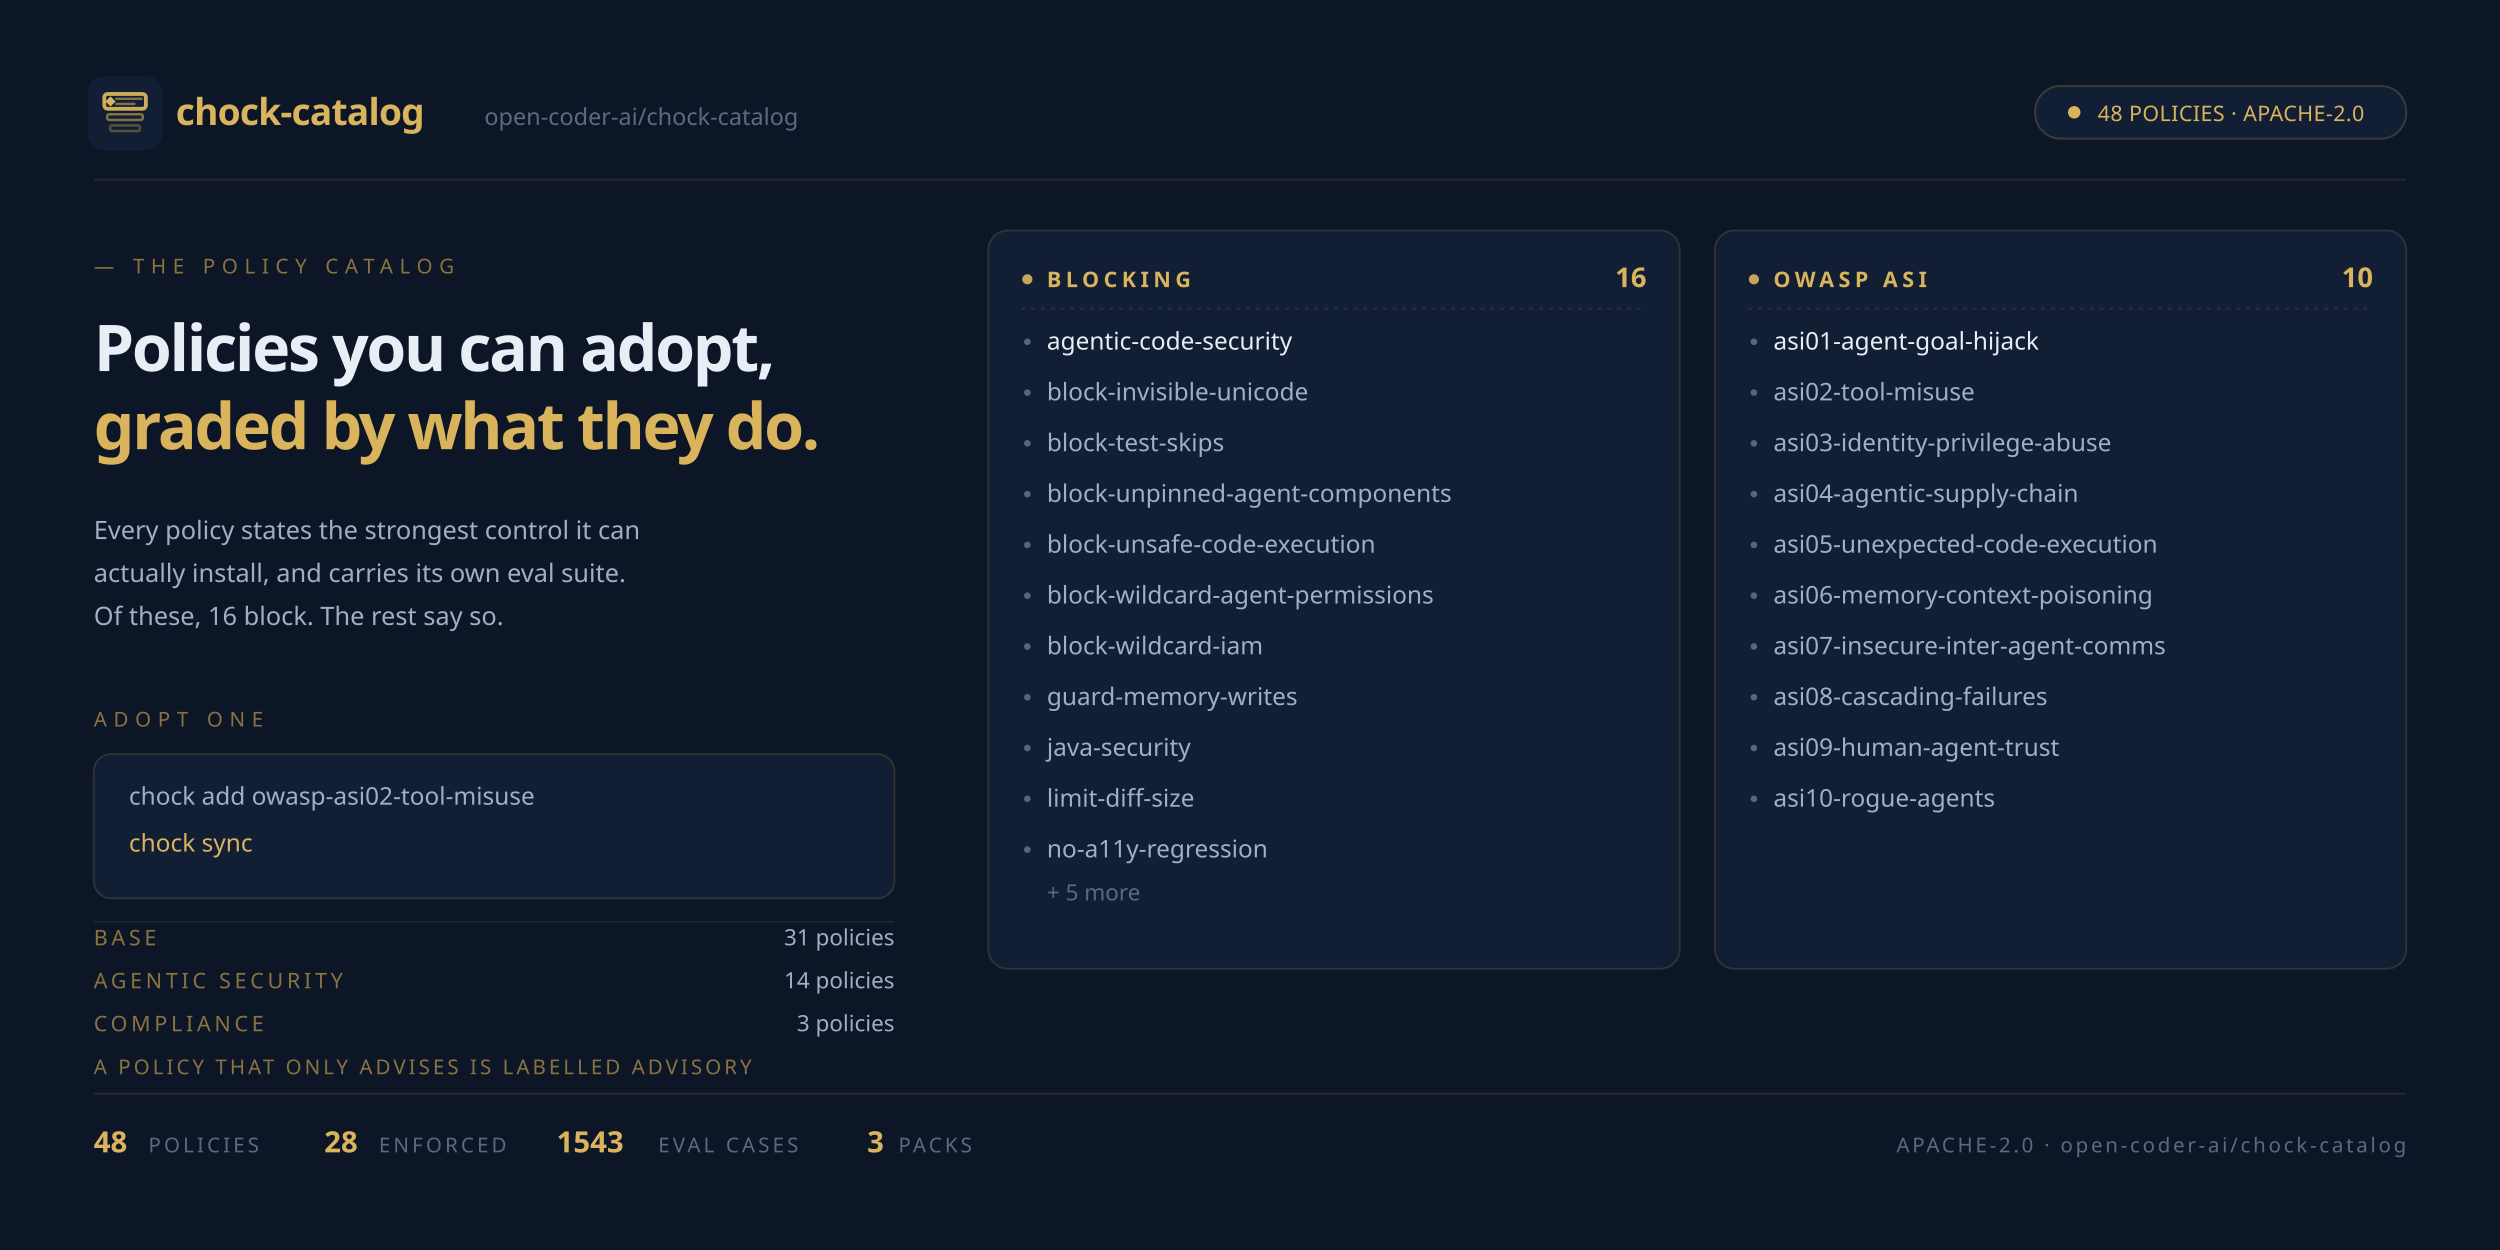
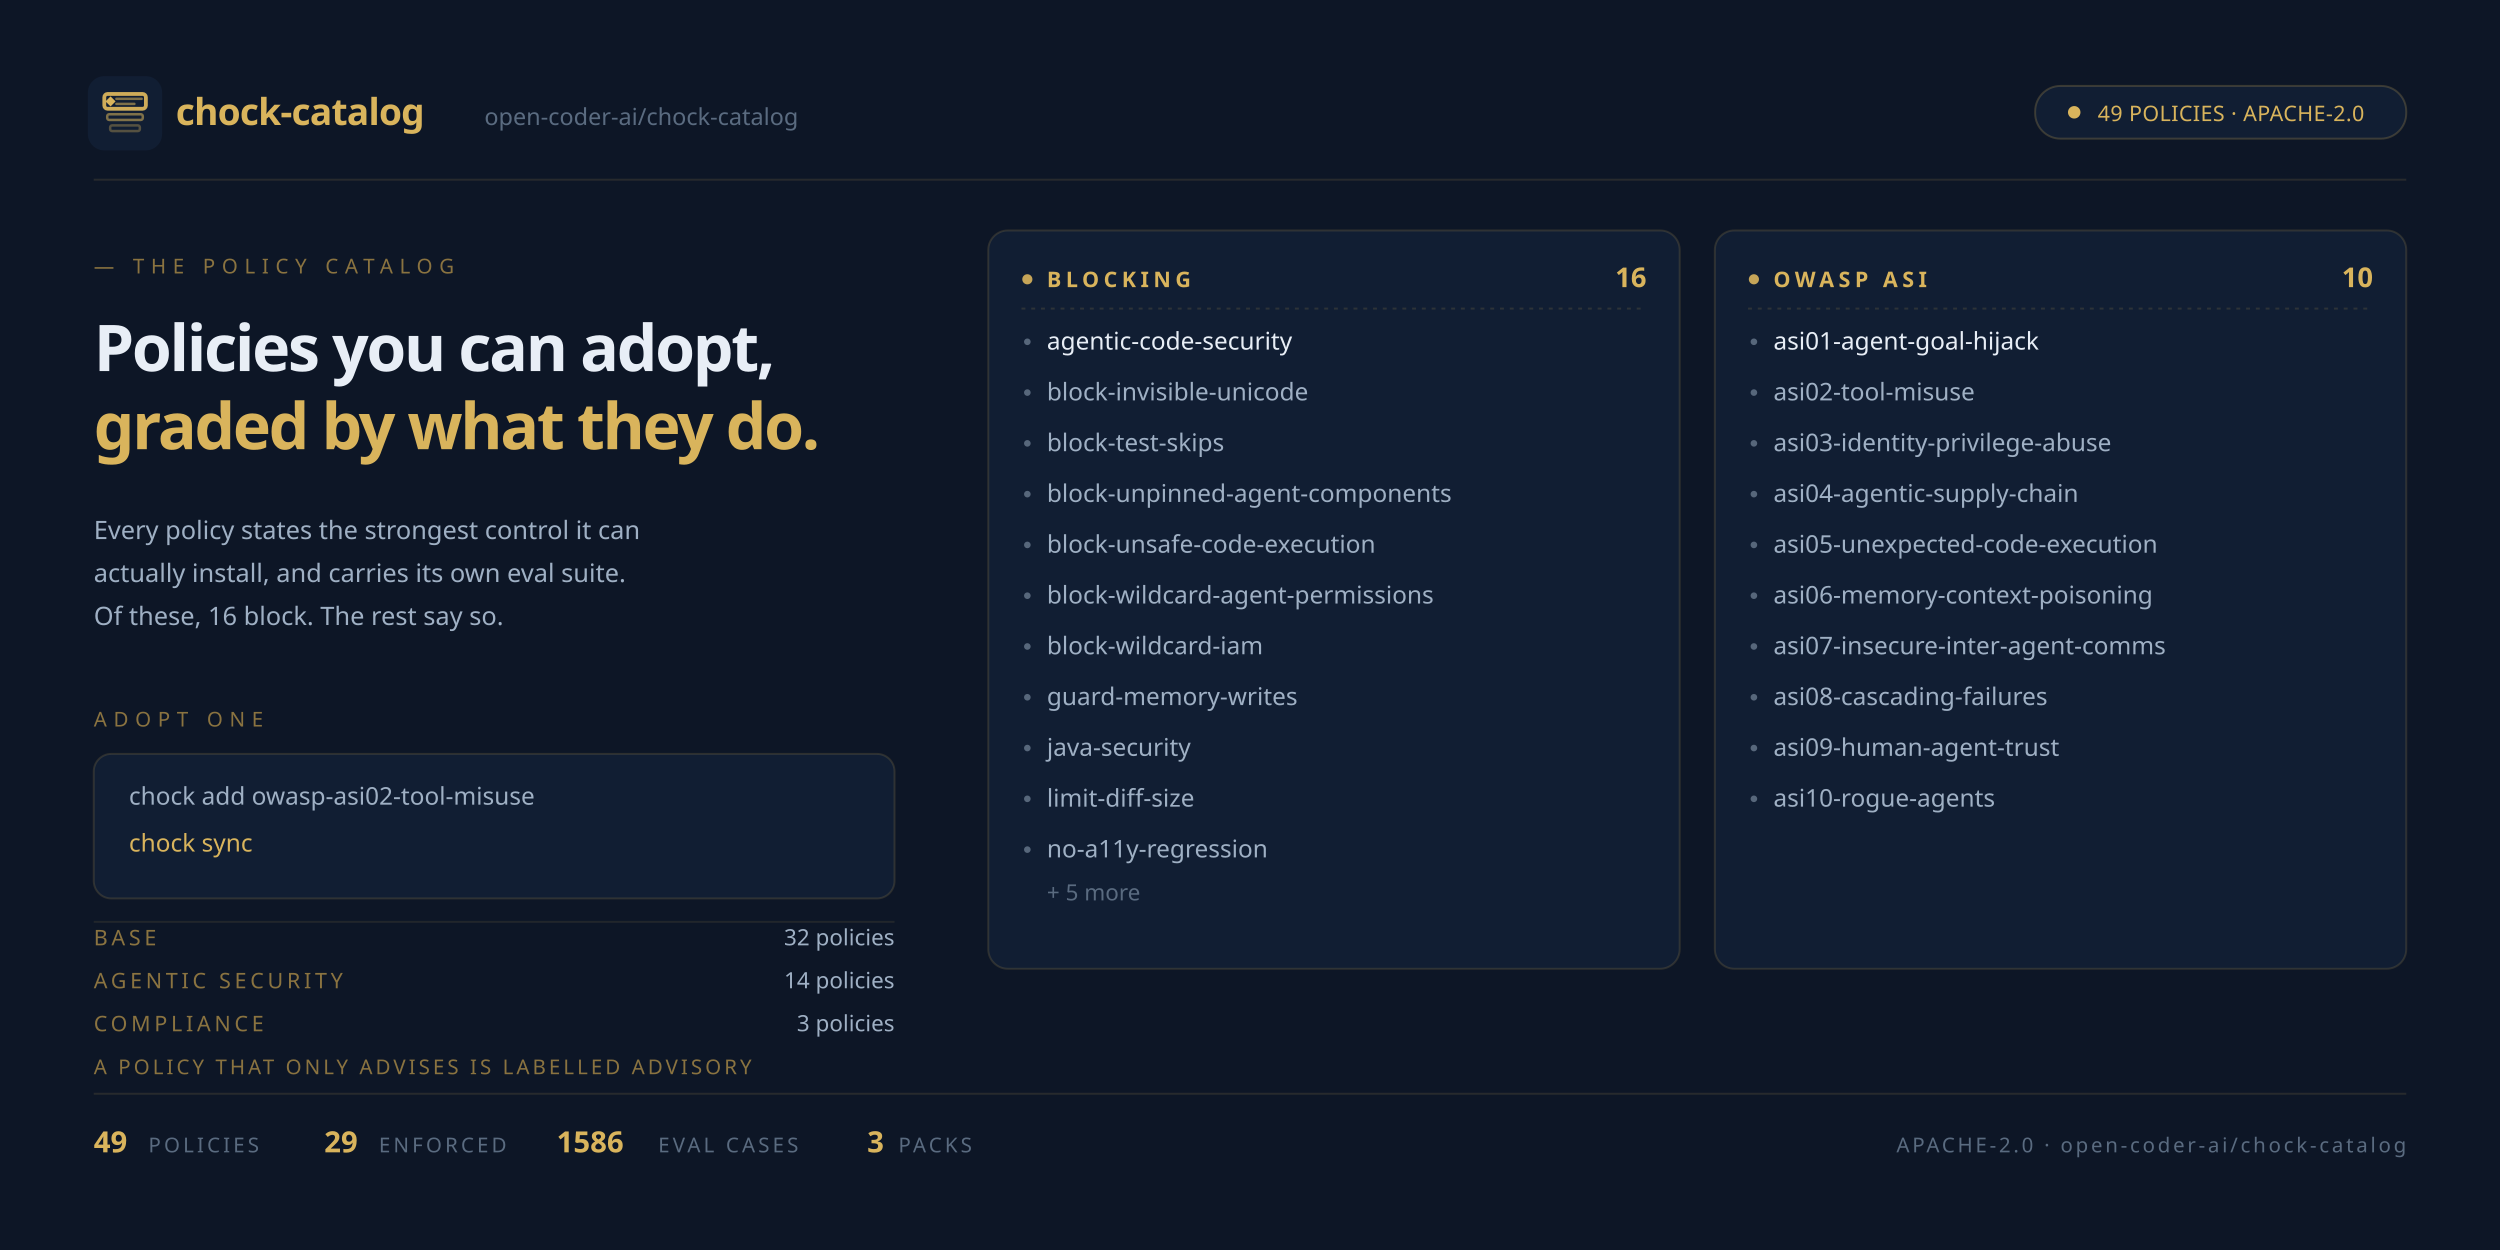
- <svg xmlns="http://www.w3.org/2000/svg" width="1280" height="640" viewBox="0 0 1280 640" role="img" aria-label="chock-catalog — the policy catalog for chock: policies you can adopt, graded by what they actually enforce. 48 policies across 3 packs (agentic-security 14, base 31, compliance 3); 28 enforced (19 at commit, 9 at pre-tool-use) and 20 advisory; 1543 eval cases. The 16 blocking policies: agentic-code-security, block-invisible-unicode, block-test-skips, block-unpinned-agent-components, block-unsafe-code-execution, block-wildcard-agent-permissions, block-wildcard-iam, guard-memory-writes, java-security, limit-diff-size, no-a11y-regression, pin-github-actions, protect-main-branch, protect-test-integrity, scan-secrets, verify-dependency-exists. Full OWASP Agentic Security Initiative top ten coverage, ASI01 through ASI10. Apache-2.0.">
+ <svg xmlns="http://www.w3.org/2000/svg" width="1280" height="640" viewBox="0 0 1280 640" role="img" aria-label="chock-catalog — the policy catalog for chock: policies you can adopt, graded by what they actually enforce. 49 policies across 3 packs (agentic-security 14, base 32, compliance 3); 29 enforced (19 at commit, 10 at pre-tool-use) and 20 advisory; 1586 eval cases. The 16 blocking policies: agentic-code-security, block-invisible-unicode, block-test-skips, block-unpinned-agent-components, block-unsafe-code-execution, block-wildcard-agent-permissions, block-wildcard-iam, guard-memory-writes, java-security, limit-diff-size, no-a11y-regression, pin-github-actions, protect-main-branch, protect-test-integrity, scan-secrets, verify-dependency-exists. Full OWASP Agentic Security Initiative top ten coverage, ASI01 through ASI10. Apache-2.0.">
  <rect width="1280" height="640" fill="#0D1626" />
  <rect x="45.0" y="39.0" width="38" height="38" rx="8.4" fill="#111E33" />
  <rect x="56.4" y="64.2" width="15.2" height="2.9" rx="1.0" fill="none" stroke="#D9B45C" stroke-width="1.29" stroke-opacity="0.34" />
  <rect x="54.9" y="58.5" width="18.2" height="2.9" rx="1.0" fill="none" stroke="#D9B45C" stroke-width="1.29" stroke-opacity="0.55" />
  <rect x="53.4" y="48.1" width="21.3" height="7.6" rx="1.7" fill="none" stroke="#D9B45C" stroke-width="1.94" stroke-opacity="0.95" />
  <rect x="54.77" y="50.10" width="3.65" height="3.65" transform="rotate(45 56.59 51.92)" fill="#D9B45C" />
  <line x1="59.6" y1="50.6" x2="72.5" y2="50.6" stroke="#D9B45C" stroke-width="1.29" stroke-opacity="0.55" stroke-linecap="round" />
  <line x1="59.6" y1="53.2" x2="68.8" y2="53.2" stroke="#D9B45C" stroke-width="1.29" stroke-opacity="0.55" stroke-linecap="round" />
  <text x="90" y="64" font-family="Geist Mono" font-size="19" font-weight="700" letter-spacing="-0.4" fill="#D9B45C">chock-catalog</text>
  <text x="248" y="64" font-family="Geist Mono" font-size="12" fill="#5A6B80">open-coder-ai/chock-catalog</text>
  <rect x="1042" y="44" width="190" height="27" rx="13" fill="#111E33" stroke="#D9B45C" stroke-opacity="0.22" />
  <circle cx="1062" cy="57.5" r="3.2" fill="#D9B45C" />
-   <text x="1074" y="62" font-family="Geist Mono" font-size="11" letter-spacing="0.2" fill="#D9B45C">48 POLICIES · APACHE-2.0</text>
+   <text x="1074" y="62" font-family="Geist Mono" font-size="11" letter-spacing="0.2" fill="#D9B45C">49 POLICIES · APACHE-2.0</text>
  <line x1="48" y1="92" x2="1232" y2="92" stroke="#D9B45C" stroke-opacity="0.13" stroke-width="1" />
  <text x="48" y="140" font-family="Geist Mono" font-size="10.5" letter-spacing="3.4" fill="#8A7340">— THE POLICY CATALOG</text>
  <text x="48" y="190" font-family="Geist Mono" font-size="33" font-weight="700" letter-spacing="-1.2" fill="#E8EEF6">Policies you can adopt,</text>
  <text x="48" y="230" font-family="Geist Mono" font-size="33" font-weight="700" letter-spacing="-1.2" fill="#D9B45C">graded by what they do.</text>
  <text x="48" y="276" font-family="Geist Mono" font-size="13" fill="#9FB0C4">Every policy states the strongest control it can</text>
  <text x="48" y="298" font-family="Geist Mono" font-size="13" fill="#9FB0C4">actually install, and carries its own eval suite.</text>
  <text x="48" y="320" font-family="Geist Mono" font-size="13" fill="#9FB0C4">Of these, 16 block. The rest say so.</text>
  <text x="48" y="372" font-family="Geist Mono" font-size="10.5" letter-spacing="3.4" fill="#8A7340">ADOPT ONE</text>
  <rect x="48" y="386" width="410" height="74" rx="9" fill="#111E33" stroke="#D9B45C" stroke-opacity="0.16" />
  <text x="66" y="412" font-family="Geist Mono" font-size="12.5" fill="#9FB0C4">chock add owasp-asi02-tool-misuse</text>
  <text x="66" y="436" font-family="Geist Mono" font-size="12.5" fill="#D9B45C">chock sync</text>
  <line x1="48" y1="472" x2="458" y2="472" stroke="#D9B45C" stroke-opacity="0.10" stroke-width="1" />
  <text x="48" y="484" font-family="Geist Mono" font-size="11" letter-spacing="1.9" fill="#8A7340">BASE</text>
-   <text x="458" y="484" font-family="Geist Mono" font-size="11.5" text-anchor="end" fill="#9FB0C4">31 policies</text>
+   <text x="458" y="484" font-family="Geist Mono" font-size="11.5" text-anchor="end" fill="#9FB0C4">32 policies</text>
  <text x="48" y="506" font-family="Geist Mono" font-size="11" letter-spacing="1.9" fill="#8A7340">AGENTIC SECURITY</text>
  <text x="458" y="506" font-family="Geist Mono" font-size="11.5" text-anchor="end" fill="#9FB0C4">14 policies</text>
  <text x="48" y="528" font-family="Geist Mono" font-size="11" letter-spacing="1.9" fill="#8A7340">COMPLIANCE</text>
  <text x="458" y="528" font-family="Geist Mono" font-size="11.5" text-anchor="end" fill="#9FB0C4">3 policies</text>
  <text x="48" y="550" font-family="Geist Mono" font-size="10.5" letter-spacing="1.55" fill="#8A7340">A POLICY THAT ONLY ADVISES IS LABELLED ADVISORY</text>
  <rect x="506" y="118" width="354" height="378" rx="10" fill="#111E33" stroke="#D9B45C" stroke-opacity="0.16" stroke-width="1" />
  <circle cx="526" cy="143" r="2.6" fill="#D9B45C" fill-opacity="0.9" />
  <text x="536" y="147" font-family="Geist Mono" font-size="11" font-weight="700" letter-spacing="2.3" fill="#D9B45C">BLOCKING</text>
  <text x="843" y="147" font-family="Geist Mono" font-size="14" font-weight="700" text-anchor="end" fill="#D9B45C">16</text>
  <line x1="523" y1="158" x2="843" y2="158" stroke="#D9B45C" stroke-opacity="0.14" stroke-width="1" stroke-dasharray="2 3" />
  <circle cx="526" cy="175" r="1.7" fill="#9FB0C4" fill-opacity="0.5" />
  <text x="536" y="179" font-family="Geist Mono" font-size="12.5" fill="#E8EEF6">agentic-code-security</text>
  <circle cx="526" cy="201" r="1.7" fill="#9FB0C4" fill-opacity="0.5" />
  <text x="536" y="205" font-family="Geist Mono" font-size="12.5" fill="#9FB0C4">block-invisible-unicode</text>
  <circle cx="526" cy="227" r="1.7" fill="#9FB0C4" fill-opacity="0.5" />
  <text x="536" y="231" font-family="Geist Mono" font-size="12.5" fill="#9FB0C4">block-test-skips</text>
  <circle cx="526" cy="253" r="1.7" fill="#9FB0C4" fill-opacity="0.5" />
  <text x="536" y="257" font-family="Geist Mono" font-size="12.5" fill="#9FB0C4">block-unpinned-agent-components</text>
  <circle cx="526" cy="279" r="1.7" fill="#9FB0C4" fill-opacity="0.5" />
  <text x="536" y="283" font-family="Geist Mono" font-size="12.5" fill="#9FB0C4">block-unsafe-code-execution</text>
  <circle cx="526" cy="305" r="1.7" fill="#9FB0C4" fill-opacity="0.5" />
  <text x="536" y="309" font-family="Geist Mono" font-size="12.5" fill="#9FB0C4">block-wildcard-agent-permissions</text>
  <circle cx="526" cy="331" r="1.7" fill="#9FB0C4" fill-opacity="0.5" />
  <text x="536" y="335" font-family="Geist Mono" font-size="12.5" fill="#9FB0C4">block-wildcard-iam</text>
  <circle cx="526" cy="357" r="1.7" fill="#9FB0C4" fill-opacity="0.5" />
  <text x="536" y="361" font-family="Geist Mono" font-size="12.5" fill="#9FB0C4">guard-memory-writes</text>
  <circle cx="526" cy="383" r="1.7" fill="#9FB0C4" fill-opacity="0.5" />
  <text x="536" y="387" font-family="Geist Mono" font-size="12.5" fill="#9FB0C4">java-security</text>
  <circle cx="526" cy="409" r="1.7" fill="#9FB0C4" fill-opacity="0.5" />
  <text x="536" y="413" font-family="Geist Mono" font-size="12.5" fill="#9FB0C4">limit-diff-size</text>
  <circle cx="526" cy="435" r="1.7" fill="#9FB0C4" fill-opacity="0.5" />
  <text x="536" y="439" font-family="Geist Mono" font-size="12.5" fill="#9FB0C4">no-a11y-regression</text>
  <text x="536" y="461" font-family="Geist Mono" font-size="11.5" fill="#5A6B80">+ 5 more</text>
  <rect x="878" y="118" width="354" height="378" rx="10" fill="#111E33" stroke="#D9B45C" stroke-opacity="0.16" stroke-width="1" />
  <circle cx="898" cy="143" r="2.6" fill="#D9B45C" fill-opacity="0.9" />
  <text x="908" y="147" font-family="Geist Mono" font-size="11" font-weight="700" letter-spacing="2.3" fill="#D9B45C">OWASP ASI</text>
  <text x="1215" y="147" font-family="Geist Mono" font-size="14" font-weight="700" text-anchor="end" fill="#D9B45C">10</text>
  <line x1="895" y1="158" x2="1215" y2="158" stroke="#D9B45C" stroke-opacity="0.14" stroke-width="1" stroke-dasharray="2 3" />
  <circle cx="898" cy="175" r="1.7" fill="#9FB0C4" fill-opacity="0.5" />
  <text x="908" y="179" font-family="Geist Mono" font-size="12.5" fill="#E8EEF6">asi01-agent-goal-hijack</text>
  <circle cx="898" cy="201" r="1.7" fill="#9FB0C4" fill-opacity="0.5" />
  <text x="908" y="205" font-family="Geist Mono" font-size="12.5" fill="#9FB0C4">asi02-tool-misuse</text>
  <circle cx="898" cy="227" r="1.7" fill="#9FB0C4" fill-opacity="0.5" />
  <text x="908" y="231" font-family="Geist Mono" font-size="12.5" fill="#9FB0C4">asi03-identity-privilege-abuse</text>
  <circle cx="898" cy="253" r="1.7" fill="#9FB0C4" fill-opacity="0.5" />
  <text x="908" y="257" font-family="Geist Mono" font-size="12.5" fill="#9FB0C4">asi04-agentic-supply-chain</text>
  <circle cx="898" cy="279" r="1.7" fill="#9FB0C4" fill-opacity="0.5" />
  <text x="908" y="283" font-family="Geist Mono" font-size="12.5" fill="#9FB0C4">asi05-unexpected-code-execution</text>
  <circle cx="898" cy="305" r="1.7" fill="#9FB0C4" fill-opacity="0.5" />
  <text x="908" y="309" font-family="Geist Mono" font-size="12.5" fill="#9FB0C4">asi06-memory-context-poisoning</text>
  <circle cx="898" cy="331" r="1.7" fill="#9FB0C4" fill-opacity="0.5" />
  <text x="908" y="335" font-family="Geist Mono" font-size="12.5" fill="#9FB0C4">asi07-insecure-inter-agent-comms</text>
  <circle cx="898" cy="357" r="1.7" fill="#9FB0C4" fill-opacity="0.5" />
  <text x="908" y="361" font-family="Geist Mono" font-size="12.5" fill="#9FB0C4">asi08-cascading-failures</text>
  <circle cx="898" cy="383" r="1.7" fill="#9FB0C4" fill-opacity="0.5" />
  <text x="908" y="387" font-family="Geist Mono" font-size="12.5" fill="#9FB0C4">asi09-human-agent-trust</text>
  <circle cx="898" cy="409" r="1.7" fill="#9FB0C4" fill-opacity="0.5" />
  <text x="908" y="413" font-family="Geist Mono" font-size="12.5" fill="#9FB0C4">asi10-rogue-agents</text>
  <line x1="48" y1="560" x2="1232" y2="560" stroke="#D9B45C" stroke-opacity="0.13" stroke-width="1" />
-   <text x="48" y="590" font-family="Geist Mono" font-size="15" font-weight="700" fill="#D9B45C">48</text>
+   <text x="48" y="590" font-family="Geist Mono" font-size="15" font-weight="700" fill="#D9B45C">49</text>
  <text x="76" y="590" font-family="Geist Mono" font-size="10.5" letter-spacing="1.6" fill="#5A6B80">POLICIES</text>
-   <text x="166" y="590" font-family="Geist Mono" font-size="15" font-weight="700" fill="#D9B45C">28</text>
+   <text x="166" y="590" font-family="Geist Mono" font-size="15" font-weight="700" fill="#D9B45C">29</text>
  <text x="194" y="590" font-family="Geist Mono" font-size="10.5" letter-spacing="1.6" fill="#5A6B80">ENFORCED</text>
-   <text x="285" y="590" font-family="Geist Mono" font-size="15" font-weight="700" fill="#D9B45C">1543</text>
+   <text x="285" y="590" font-family="Geist Mono" font-size="15" font-weight="700" fill="#D9B45C">1586</text>
  <text x="337" y="590" font-family="Geist Mono" font-size="10.5" letter-spacing="1.6" fill="#5A6B80">EVAL CASES</text>
  <text x="444" y="590" font-family="Geist Mono" font-size="15" font-weight="700" fill="#D9B45C">3</text>
  <text x="460" y="590" font-family="Geist Mono" font-size="10.5" letter-spacing="1.6" fill="#5A6B80">PACKS</text>
  <text x="1232" y="590" font-family="Geist Mono" font-size="10.5" letter-spacing="1.4" text-anchor="end" fill="#5A6B80">APACHE-2.0 · open-coder-ai/chock-catalog</text>
</svg>
